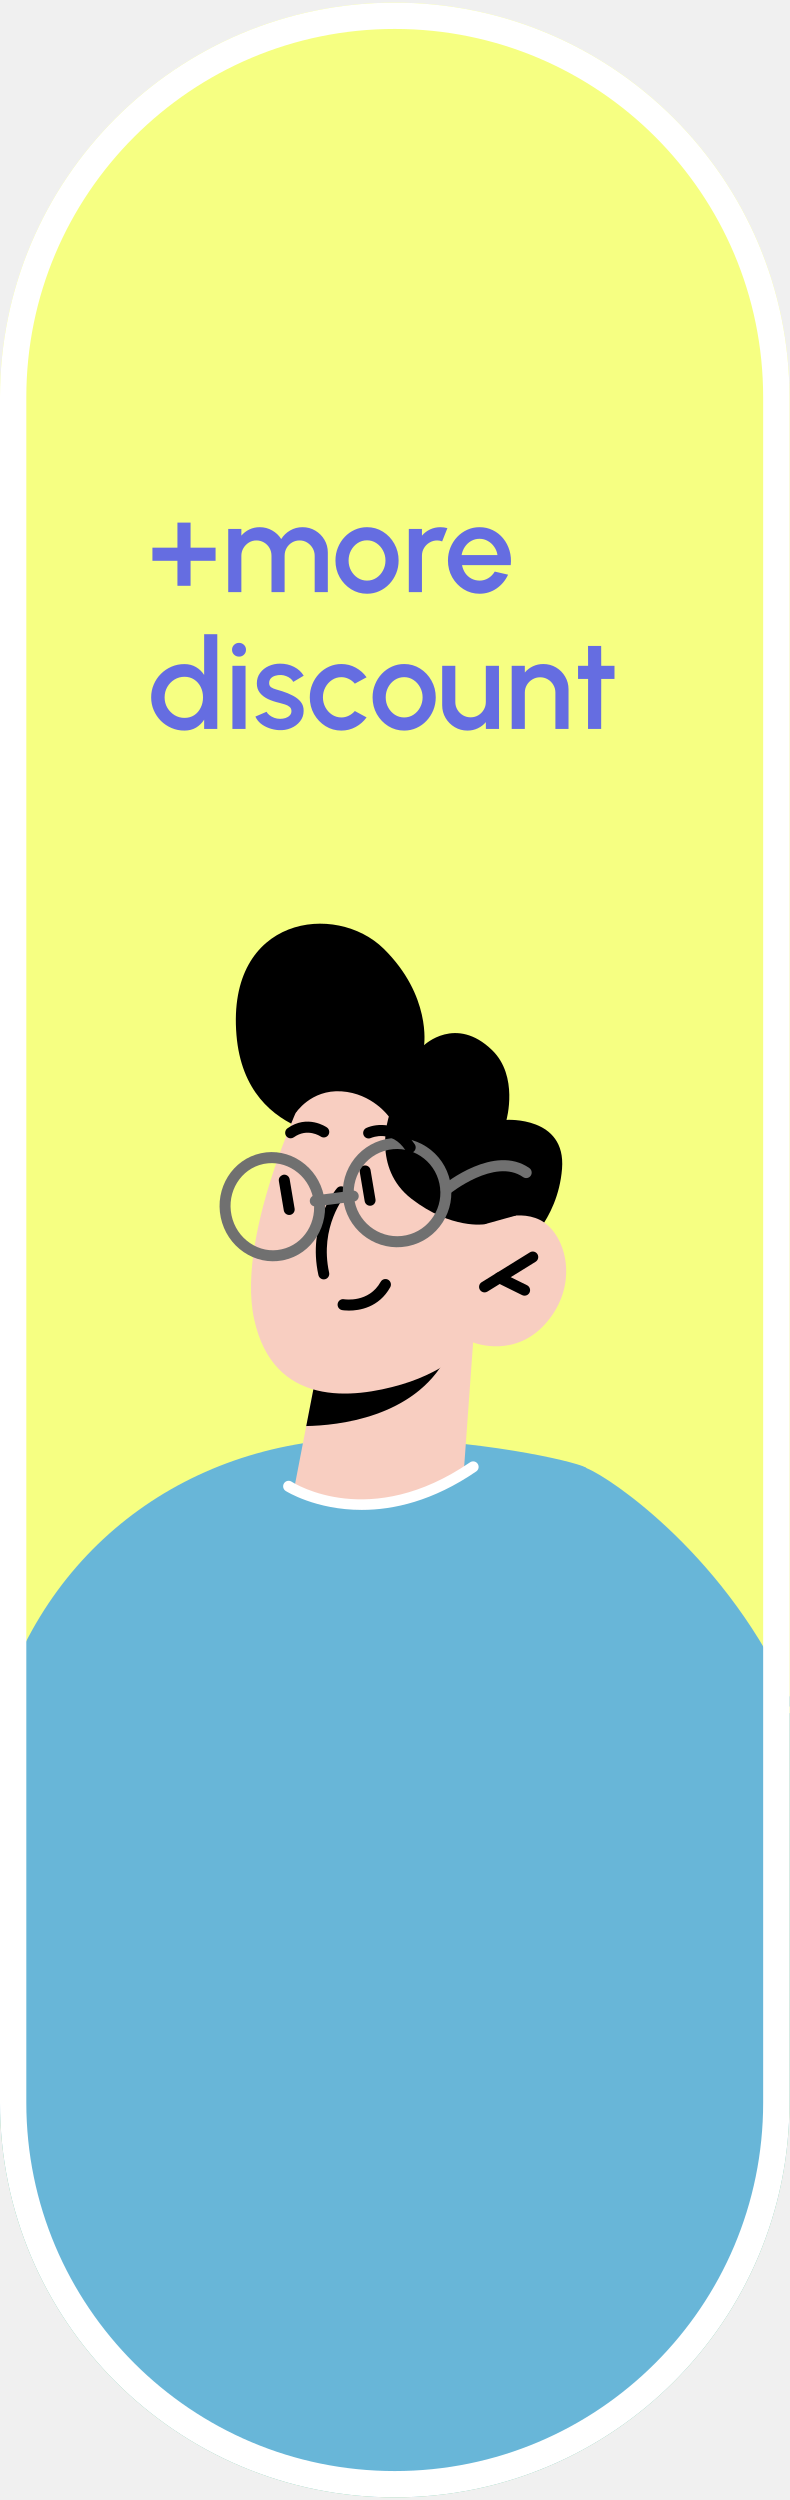
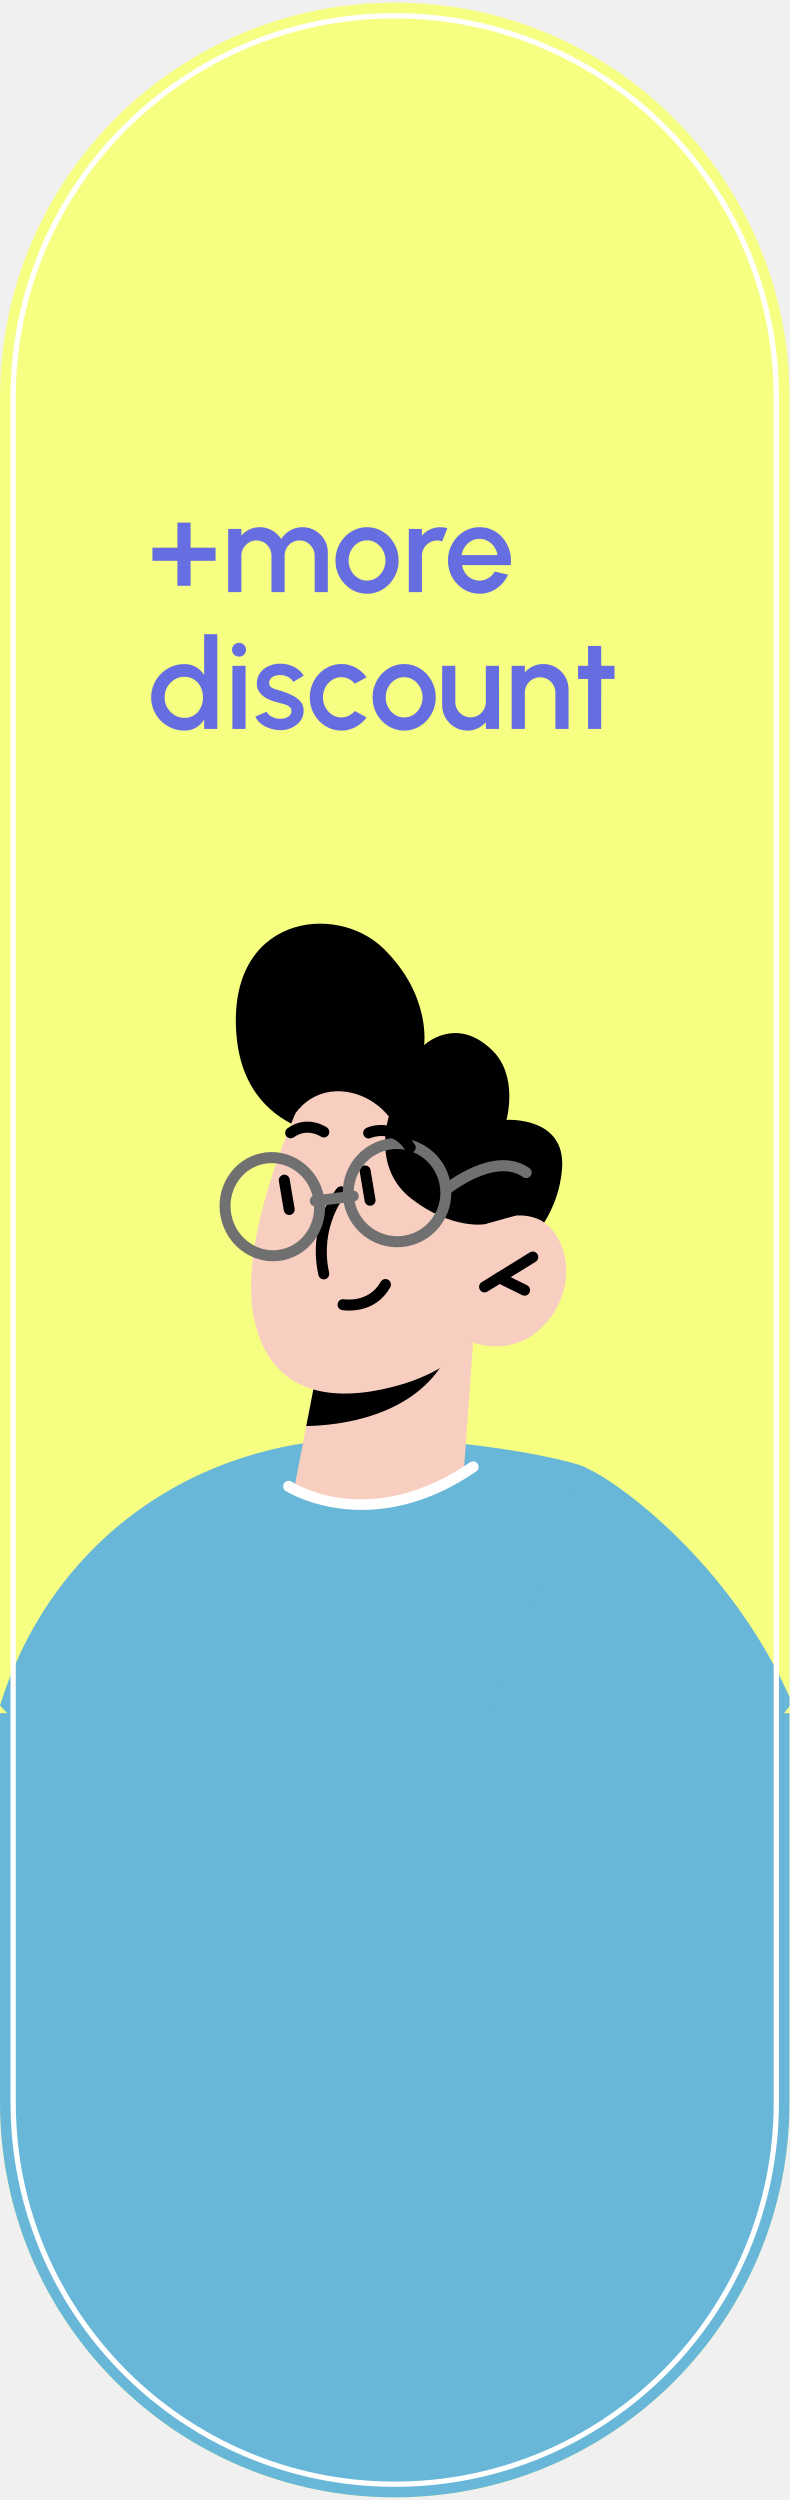
<svg xmlns="http://www.w3.org/2000/svg" width="150" height="475" viewBox="0 0 150 475" fill="none">
  <g clip-path="url(#clip0_885_19130)">
    <rect y="0.5" width="150" height="474" rx="75" fill="#F6FF82" />
    <path d="M3.05176e-05 324.035C0.208 324.287 0.417 324.518 0.646 324.749C0.938 325.063 1.25 325.378 1.542 325.672C19.17 343.803 43.757 355.072 70.969 355.072C75.178 355.072 79.367 354.8 83.43 354.296C83.472 354.275 83.492 354.275 83.534 354.275C93.535 352.953 103.079 350.12 111.893 345.986C111.059 310.542 111.413 279.525 111.413 278.937C111.08 278.203 94.786 273.985 73.095 273.271C38.962 272.18 10.127 291.571 3.05176e-05 324.035Z" fill="#68B6D8" />
    <path d="M83.427 354.295C83.469 354.274 83.49 354.274 83.531 354.274C93.533 352.952 103.076 350.119 111.89 345.985C112.619 345.65 113.348 345.293 114.078 344.936C128.434 337.78 141.269 336.532 150.5 323.5C138.5 296 115.995 280.721 111.411 278.937C110.473 278.559 109.994 278.433 109.994 278.433L83.427 354.295Z" fill="#68B6D8" />
    <path d="M68.745 216.329C68.745 216.329 46.709 217.947 44.929 196.668C43.035 174.012 63.826 171.313 72.904 180.262C81.983 189.212 80.576 198.582 80.576 198.582C80.576 198.582 86.606 192.826 93.507 199.535C98.573 204.458 96.229 212.776 96.229 212.776C96.229 212.776 107.597 212.048 106.785 222.083C105.972 232.119 98.992 237.378 98.992 237.378L68.745 216.329Z" fill="black" />
    <path d="M89.892 255.058L88.186 278.727C88.186 278.727 83.456 285.222 69.626 285.342C59.325 285.432 55.893 282.836 55.893 282.836L58.185 270.952L60.435 259.364L85.658 255.679L89.892 255.058Z" fill="#F8CEC1" />
    <path d="M85.659 255.681C85.552 256.323 85.254 257.068 84.811 257.914C78.699 269.353 64.139 270.851 58.186 270.952L60.436 259.364L85.659 255.681Z" fill="black" />
    <path d="M59.088 205.031C59.088 205.031 44.613 233.806 48.287 250.649C51.96 267.494 67.106 265.746 76.262 263.056C85.418 260.367 89.897 255.062 89.897 255.062C89.897 255.062 98.117 258.407 104.168 250.878C110.219 243.35 107.279 234.136 102.61 231.796C97.94 229.454 92.052 232.608 92.052 232.608L96.999 224.287C96.999 224.287 80.698 179.628 59.088 205.031Z" fill="#F8CEC1" />
    <path d="M92.065 245.558C92.25 245.558 92.44 245.509 92.609 245.402L101.771 239.734C102.26 239.43 102.414 238.786 102.114 238.29C101.812 237.797 101.17 237.64 100.681 237.946L91.519 243.614C91.029 243.919 90.875 244.563 91.177 245.058C91.373 245.379 91.715 245.558 92.065 245.558Z" fill="black" />
    <path d="M99.674 246.183C100.06 246.183 100.429 245.967 100.61 245.597C100.864 245.077 100.652 244.447 100.133 244.191L95.34 241.822C94.824 241.57 94.201 241.784 93.946 242.303C93.694 242.823 93.905 243.453 94.424 243.709L99.216 246.078C99.364 246.149 99.52 246.183 99.674 246.183Z" fill="black" />
    <path d="M55.224 216.281C55.433 216.281 55.643 216.218 55.827 216.086C58.392 214.252 60.83 215.87 60.932 215.941C61.409 216.26 62.055 216.141 62.378 215.664C62.701 215.188 62.584 214.539 62.113 214.212C61.963 214.107 58.394 211.677 54.62 214.378C54.151 214.711 54.041 215.368 54.374 215.84C54.578 216.128 54.897 216.281 55.224 216.281Z" fill="black" />
    <path d="M61.515 243.086C61.59 243.086 61.665 243.077 61.74 243.061C62.303 242.935 62.657 242.377 62.534 241.81C60.617 233.049 65.549 227.194 65.599 227.135C65.976 226.698 65.928 226.035 65.495 225.655C65.059 225.275 64.405 225.324 64.024 225.762C63.792 226.031 58.358 232.484 60.498 242.261C60.606 242.752 61.038 243.086 61.515 243.086Z" fill="black" />
    <path d="M55.139 230.83C55.697 230.727 56.07 230.192 55.975 229.627L55.038 224.061C54.942 223.49 54.404 223.103 53.837 223.198C53.257 223.373 52.887 223.834 52.983 224.406L53.919 229.969C54.015 230.54 54.553 230.927 55.121 230.832C55.127 230.833 55.133 230.832 55.139 230.83Z" fill="black" />
    <path d="M70.507 229.078C71.064 228.975 71.437 228.44 71.342 227.875L70.406 222.311C70.31 221.74 69.772 221.354 69.204 221.449C68.666 221.483 68.255 222.084 68.35 222.656L69.287 228.219C69.383 228.79 69.921 229.177 70.488 229.082C70.495 229.081 70.501 229.08 70.507 229.078Z" fill="black" />
    <path d="M56.13 211.538C56.13 211.538 59.024 206.968 64.892 207.356C70.757 207.744 73.881 212.153 73.881 212.153C73.881 212.153 70.593 221.907 78.183 227.773C85.774 233.638 92.05 232.612 92.05 232.612L97.983 230.958L102.837 222.759L87.418 203.379L66.596 190.286L54.836 199.568L56.13 211.538Z" fill="black" />
    <path d="M66.301 249.014C68.266 249.014 71.983 248.454 74.144 244.576C74.425 244.072 74.246 243.432 73.746 243.146C73.242 242.865 72.611 243.044 72.327 243.549C70.083 247.574 65.543 246.884 65.351 246.852C64.784 246.747 64.249 247.146 64.155 247.715C64.061 248.286 64.441 248.825 65.007 248.922C65.074 248.934 65.566 249.014 66.301 249.014Z" fill="black" />
    <path d="M53.651 239.478C53.733 239.463 53.815 239.448 53.896 239.431C59.295 238.284 62.721 232.792 61.532 227.192C60.958 224.486 59.402 222.152 57.155 220.626C54.897 219.093 52.205 218.545 49.586 219.111C44.188 220.258 40.762 225.75 41.951 231.351C42.525 234.058 44.081 236.39 46.327 237.916C48.516 239.4 51.107 239.952 53.651 239.478ZM50.214 221.125C52.217 220.752 54.261 221.189 55.993 222.362C57.791 223.582 59.033 225.451 59.495 227.625C60.444 232.093 57.736 236.468 53.461 237.377C51.388 237.842 49.275 237.39 47.492 236.177C45.694 234.958 44.451 233.089 43.992 230.916C43.042 226.446 45.75 222.071 50.026 221.162C50.085 221.149 50.148 221.137 50.214 221.125Z" fill="#707070" />
    <path d="M77.334 236.807C77.42 236.791 77.504 236.776 77.592 236.757C80.285 236.185 82.595 234.59 84.093 232.266C85.591 229.944 86.1 227.168 85.525 224.455C84.95 221.742 83.358 219.411 81.046 217.897C78.734 216.383 75.969 215.88 73.282 216.438C67.72 217.619 64.162 223.14 65.349 228.742C66.52 234.257 71.863 237.826 77.334 236.807ZM73.926 218.45C76.009 218.062 78.127 218.488 79.913 219.656C81.758 220.866 83.028 222.724 83.487 224.89C83.945 227.055 83.541 229.269 82.346 231.122C81.15 232.976 79.307 234.248 77.157 234.706C72.735 235.636 68.337 232.779 67.39 228.309C66.441 223.838 69.281 219.435 73.719 218.491C73.787 218.476 73.856 218.463 73.926 218.45Z" fill="#707070" />
    <path d="M67.311 228.291C67.849 228.191 68.223 227.682 68.149 227.127C68.076 226.554 67.553 226.146 66.982 226.22L59.768 227.143C59.205 227.173 58.794 227.741 58.869 228.316C58.942 228.889 59.465 229.298 60.036 229.223L67.251 228.3C67.272 228.299 67.29 228.295 67.311 228.291Z" fill="#707070" />
    <path d="M84.98 227.048C85.146 227.017 85.306 226.944 85.444 226.831C85.527 226.762 94.047 219.911 99.387 223.649C99.86 223.98 100.508 223.863 100.837 223.388C101.164 222.913 101.046 222.258 100.574 221.928C93.947 217.292 84.525 224.878 84.128 225.202C83.681 225.567 83.615 226.226 83.977 226.677C84.229 226.985 84.618 227.115 84.98 227.048Z" fill="#707070" />
    <path d="M68.73 286.884C74.75 286.884 82.255 285.21 90.481 279.575C90.959 279.25 91.081 278.597 90.756 278.119C90.431 277.64 89.783 277.516 89.308 277.842C70.307 290.859 56.001 281.905 55.403 281.518C54.917 281.204 54.276 281.344 53.963 281.831C53.653 282.316 53.79 282.966 54.273 283.279C54.365 283.34 59.974 286.884 68.73 286.884Z" fill="white" />
    <path d="M77.941 219.059C78.139 219.059 78.337 219.005 78.514 218.885C78.993 218.566 79.127 217.914 78.808 217.431C75.885 212.984 71.515 213.448 69.615 214.306C69.09 214.543 68.856 215.167 69.092 215.693C69.327 216.22 69.944 216.453 70.465 216.222C70.636 216.145 74.415 214.545 77.068 218.591C77.272 218.894 77.603 219.059 77.941 219.059Z" fill="black" />
    <rect x="-2" y="325.5" width="152" height="149" fill="#68B6D8" />
    <path d="M33.712 111.3V106.548H28.96V104.052H33.712V99.3H36.208V104.052H40.96V106.548H36.208V111.3H33.712ZM43.362 112.5V100.5H45.858V101.772C46.274 101.276 46.782 100.884 47.382 100.596C47.99 100.308 48.646 100.164 49.35 100.164C50.206 100.164 50.994 100.372 51.714 100.788C52.434 101.196 53.006 101.74 53.43 102.42C53.854 101.74 54.418 101.196 55.122 100.788C55.834 100.372 56.618 100.164 57.474 100.164C58.362 100.164 59.17 100.38 59.898 100.812C60.626 101.244 61.206 101.824 61.638 102.552C62.07 103.28 62.286 104.088 62.286 104.976V112.5H59.79V105.612C59.79 105.084 59.662 104.6 59.406 104.16C59.15 103.72 58.806 103.364 58.374 103.092C57.942 102.82 57.462 102.684 56.934 102.684C56.406 102.684 55.926 102.812 55.494 103.068C55.062 103.324 54.718 103.672 54.462 104.112C54.206 104.552 54.078 105.052 54.078 105.612V112.5H51.582V105.612C51.582 105.052 51.454 104.552 51.198 104.112C50.942 103.672 50.594 103.324 50.154 103.068C49.722 102.812 49.242 102.684 48.714 102.684C48.194 102.684 47.714 102.82 47.274 103.092C46.842 103.364 46.498 103.72 46.242 104.16C45.986 104.6 45.858 105.084 45.858 105.612V112.5H43.362ZM69.736 112.812C68.632 112.812 67.624 112.528 66.712 111.96C65.808 111.392 65.084 110.632 64.54 109.68C64.004 108.72 63.736 107.66 63.736 106.5C63.736 105.62 63.892 104.8 64.204 104.04C64.516 103.272 64.944 102.6 65.488 102.024C66.04 101.44 66.68 100.984 67.408 100.656C68.136 100.328 68.912 100.164 69.736 100.164C70.84 100.164 71.844 100.448 72.748 101.016C73.66 101.584 74.384 102.348 74.92 103.308C75.464 104.268 75.736 105.332 75.736 106.5C75.736 107.372 75.58 108.188 75.268 108.948C74.956 109.708 74.524 110.38 73.972 110.964C73.428 111.54 72.792 111.992 72.064 112.32C71.344 112.648 70.568 112.812 69.736 112.812ZM69.736 110.316C70.4 110.316 70.996 110.14 71.524 109.788C72.052 109.436 72.468 108.972 72.772 108.396C73.084 107.812 73.24 107.18 73.24 106.5C73.24 105.804 73.08 105.164 72.76 104.58C72.448 103.996 72.028 103.532 71.5 103.188C70.972 102.836 70.384 102.66 69.736 102.66C69.08 102.66 68.484 102.836 67.948 103.188C67.42 103.54 67 104.008 66.688 104.592C66.384 105.176 66.232 105.812 66.232 106.5C66.232 107.212 66.392 107.856 66.712 108.432C67.032 109.008 67.456 109.468 67.984 109.812C68.52 110.148 69.104 110.316 69.736 110.316ZM77.674 112.5V100.5H80.17V101.772C80.586 101.276 81.098 100.884 81.706 100.596C82.314 100.308 82.97 100.164 83.674 100.164C84.122 100.164 84.566 100.224 85.006 100.344L84.01 102.864C83.698 102.744 83.386 102.684 83.074 102.684C82.546 102.684 82.062 102.816 81.622 103.08C81.182 103.336 80.83 103.684 80.566 104.124C80.302 104.564 80.17 105.052 80.17 105.588V112.5H77.674ZM91.111 112.812C90.007 112.812 88.999 112.528 88.087 111.96C87.183 111.392 86.459 110.632 85.915 109.68C85.379 108.72 85.111 107.66 85.111 106.5C85.111 105.62 85.267 104.8 85.579 104.04C85.891 103.272 86.319 102.6 86.863 102.024C87.415 101.44 88.055 100.984 88.783 100.656C89.511 100.328 90.287 100.164 91.111 100.164C92.031 100.164 92.875 100.356 93.643 100.74C94.411 101.116 95.067 101.64 95.611 102.312C96.155 102.976 96.555 103.744 96.811 104.616C97.067 105.48 97.143 106.4 97.039 107.376H87.787C87.891 107.928 88.091 108.428 88.387 108.876C88.691 109.316 89.075 109.664 89.539 109.92C90.011 110.176 90.535 110.308 91.111 110.316C91.719 110.316 92.271 110.164 92.767 109.86C93.271 109.556 93.683 109.136 94.003 108.6L96.535 109.188C96.055 110.252 95.331 111.124 94.363 111.804C93.395 112.476 92.311 112.812 91.111 112.812ZM87.703 105.468H94.519C94.439 104.892 94.235 104.372 93.907 103.908C93.587 103.436 93.183 103.064 92.695 102.792C92.215 102.512 91.687 102.372 91.111 102.372C90.543 102.372 90.015 102.508 89.527 102.78C89.047 103.052 88.647 103.424 88.327 103.896C88.015 104.36 87.807 104.884 87.703 105.468ZM38.788 120.5H41.284V138.5H38.788V136.736C38.396 137.36 37.884 137.864 37.252 138.248C36.62 138.624 35.88 138.812 35.032 138.812C34.16 138.812 33.344 138.648 32.584 138.32C31.824 137.992 31.152 137.54 30.568 136.964C29.992 136.38 29.54 135.708 29.212 134.948C28.884 134.188 28.72 133.372 28.72 132.5C28.72 131.628 28.884 130.812 29.212 130.052C29.54 129.284 29.992 128.612 30.568 128.036C31.152 127.452 31.824 126.996 32.584 126.668C33.344 126.34 34.16 126.176 35.032 126.176C35.88 126.176 36.62 126.368 37.252 126.752C37.884 127.128 38.396 127.624 38.788 128.24V120.5ZM35.056 136.4C35.76 136.4 36.376 136.228 36.904 135.884C37.432 135.532 37.84 135.06 38.128 134.468C38.424 133.876 38.572 133.22 38.572 132.5C38.572 131.772 38.424 131.112 38.128 130.52C37.832 129.928 37.42 129.46 36.892 129.116C36.372 128.764 35.76 128.588 35.056 128.588C34.36 128.588 33.724 128.764 33.148 129.116C32.58 129.468 32.124 129.94 31.78 130.532C31.444 131.124 31.276 131.78 31.276 132.5C31.276 133.228 31.448 133.888 31.792 134.48C32.144 135.064 32.604 135.532 33.172 135.884C33.748 136.228 34.376 136.4 35.056 136.4ZM44.159 126.5H46.655V138.5H44.159V126.5ZM45.431 124.76C45.047 124.76 44.727 124.636 44.471 124.388C44.215 124.14 44.087 123.828 44.087 123.452C44.087 123.084 44.215 122.776 44.471 122.528C44.727 122.272 45.043 122.144 45.419 122.144C45.787 122.144 46.099 122.272 46.355 122.528C46.611 122.776 46.739 123.084 46.739 123.452C46.739 123.828 46.611 124.14 46.355 124.388C46.107 124.636 45.799 124.76 45.431 124.76ZM52.962 138.728C52.33 138.688 51.714 138.56 51.114 138.344C50.514 138.128 49.986 137.836 49.53 137.468C49.082 137.092 48.746 136.652 48.522 136.148L50.646 135.236C50.75 135.452 50.93 135.664 51.186 135.872C51.45 136.08 51.758 136.252 52.11 136.388C52.462 136.516 52.83 136.58 53.214 136.58C53.59 136.58 53.938 136.528 54.258 136.424C54.586 136.312 54.854 136.144 55.062 135.92C55.27 135.696 55.374 135.428 55.374 135.116C55.374 134.764 55.254 134.492 55.014 134.3C54.782 134.1 54.49 133.948 54.138 133.844C53.786 133.74 53.434 133.64 53.082 133.544C52.298 133.368 51.578 133.128 50.922 132.824C50.274 132.512 49.758 132.116 49.374 131.636C48.99 131.148 48.798 130.552 48.798 129.848C48.798 129.08 49.006 128.416 49.422 127.856C49.838 127.288 50.382 126.852 51.054 126.548C51.734 126.244 52.458 126.092 53.226 126.092C54.186 126.092 55.066 126.296 55.866 126.704C56.666 127.112 57.278 127.672 57.702 128.384L55.722 129.56C55.602 129.32 55.422 129.104 55.182 128.912C54.942 128.72 54.67 128.568 54.366 128.456C54.062 128.336 53.746 128.268 53.418 128.252C53.01 128.236 52.63 128.284 52.278 128.396C51.934 128.5 51.658 128.668 51.45 128.9C51.242 129.132 51.138 129.428 51.138 129.788C51.138 130.14 51.262 130.404 51.51 130.58C51.758 130.748 52.07 130.884 52.446 130.988C52.83 131.092 53.222 131.208 53.622 131.336C54.334 131.56 55.002 131.836 55.626 132.164C56.25 132.484 56.754 132.88 57.138 133.352C57.522 133.824 57.706 134.4 57.69 135.08C57.69 135.832 57.462 136.492 57.006 137.06C56.558 137.628 55.974 138.06 55.254 138.356C54.534 138.652 53.77 138.776 52.962 138.728ZM67.417 135.092L69.649 136.304C69.105 137.064 68.413 137.672 67.573 138.128C66.741 138.584 65.837 138.812 64.861 138.812C63.757 138.812 62.749 138.528 61.837 137.96C60.933 137.392 60.209 136.632 59.665 135.68C59.129 134.72 58.861 133.66 58.861 132.5C58.861 131.62 59.017 130.8 59.329 130.04C59.641 129.272 60.069 128.6 60.613 128.024C61.165 127.44 61.805 126.984 62.533 126.656C63.261 126.328 64.037 126.164 64.861 126.164C65.837 126.164 66.741 126.392 67.573 126.848C68.413 127.304 69.105 127.916 69.649 128.684L67.417 129.896C67.081 129.496 66.689 129.192 66.241 128.984C65.793 128.768 65.333 128.66 64.861 128.66C64.205 128.66 63.609 128.84 63.073 129.2C62.545 129.552 62.125 130.02 61.813 130.604C61.509 131.18 61.357 131.812 61.357 132.5C61.357 133.18 61.513 133.812 61.825 134.396C62.137 134.972 62.557 135.436 63.085 135.788C63.621 136.14 64.213 136.316 64.861 136.316C65.357 136.316 65.829 136.204 66.277 135.98C66.725 135.756 67.105 135.46 67.417 135.092ZM76.79 138.812C75.686 138.812 74.678 138.528 73.766 137.96C72.862 137.392 72.138 136.632 71.594 135.68C71.058 134.72 70.79 133.66 70.79 132.5C70.79 131.62 70.946 130.8 71.258 130.04C71.57 129.272 71.998 128.6 72.542 128.024C73.094 127.44 73.734 126.984 74.462 126.656C75.19 126.328 75.966 126.164 76.79 126.164C77.894 126.164 78.898 126.448 79.802 127.016C80.714 127.584 81.438 128.348 81.974 129.308C82.518 130.268 82.79 131.332 82.79 132.5C82.79 133.372 82.634 134.188 82.322 134.948C82.01 135.708 81.578 136.38 81.026 136.964C80.482 137.54 79.846 137.992 79.118 138.32C78.398 138.648 77.622 138.812 76.79 138.812ZM76.79 136.316C77.454 136.316 78.05 136.14 78.578 135.788C79.106 135.436 79.522 134.972 79.826 134.396C80.138 133.812 80.294 133.18 80.294 132.5C80.294 131.804 80.134 131.164 79.814 130.58C79.502 129.996 79.082 129.532 78.554 129.188C78.026 128.836 77.438 128.66 76.79 128.66C76.134 128.66 75.538 128.836 75.002 129.188C74.474 129.54 74.054 130.008 73.742 130.592C73.438 131.176 73.286 131.812 73.286 132.5C73.286 133.212 73.446 133.856 73.766 134.432C74.086 135.008 74.51 135.468 75.038 135.812C75.574 136.148 76.158 136.316 76.79 136.316ZM84.015 134V126.5H86.511V133.388C86.511 133.924 86.643 134.412 86.907 134.852C87.171 135.292 87.523 135.644 87.963 135.908C88.403 136.164 88.887 136.292 89.415 136.292C89.951 136.292 90.435 136.164 90.867 135.908C91.307 135.644 91.655 135.292 91.911 134.852C92.175 134.412 92.307 133.924 92.307 133.388V126.5H94.803L94.815 138.5H92.319L92.307 137.204C91.899 137.7 91.391 138.092 90.783 138.38C90.175 138.668 89.523 138.812 88.827 138.812C87.939 138.812 87.131 138.596 86.403 138.164C85.675 137.732 85.095 137.152 84.663 136.424C84.231 135.696 84.015 134.888 84.015 134ZM108.021 130.976V138.5H105.525V131.588C105.525 131.052 105.393 130.564 105.129 130.124C104.873 129.684 104.525 129.336 104.085 129.08C103.653 128.816 103.165 128.684 102.621 128.684C102.093 128.684 101.609 128.816 101.169 129.08C100.729 129.336 100.377 129.684 100.113 130.124C99.849 130.564 99.717 131.052 99.717 131.588V138.5H97.221V126.5H99.717V127.772C100.133 127.276 100.645 126.884 101.253 126.596C101.861 126.308 102.517 126.164 103.221 126.164C104.109 126.164 104.917 126.38 105.645 126.812C106.373 127.244 106.949 127.824 107.373 128.552C107.805 129.28 108.021 130.088 108.021 130.976ZM116.753 128.996H114.233L114.221 138.5H111.725L111.737 128.996H109.829V126.5H111.737L111.725 122.732H114.221L114.233 126.5H116.753V128.996Z" fill="#656DE1" />
  </g>
-   <rect x="2.5" y="3" width="145" height="469" rx="72.5" stroke="white" stroke-width="5" />
+   <rect x="2.5" y="3" width="145" height="469" rx="72.5" stroke="white" strokeWidth="5" />
  <defs>
    <clipPath id="clip0_885_19130">
      <rect y="0.5" width="150" height="474" rx="75" fill="white" />
    </clipPath>
  </defs>
</svg>
